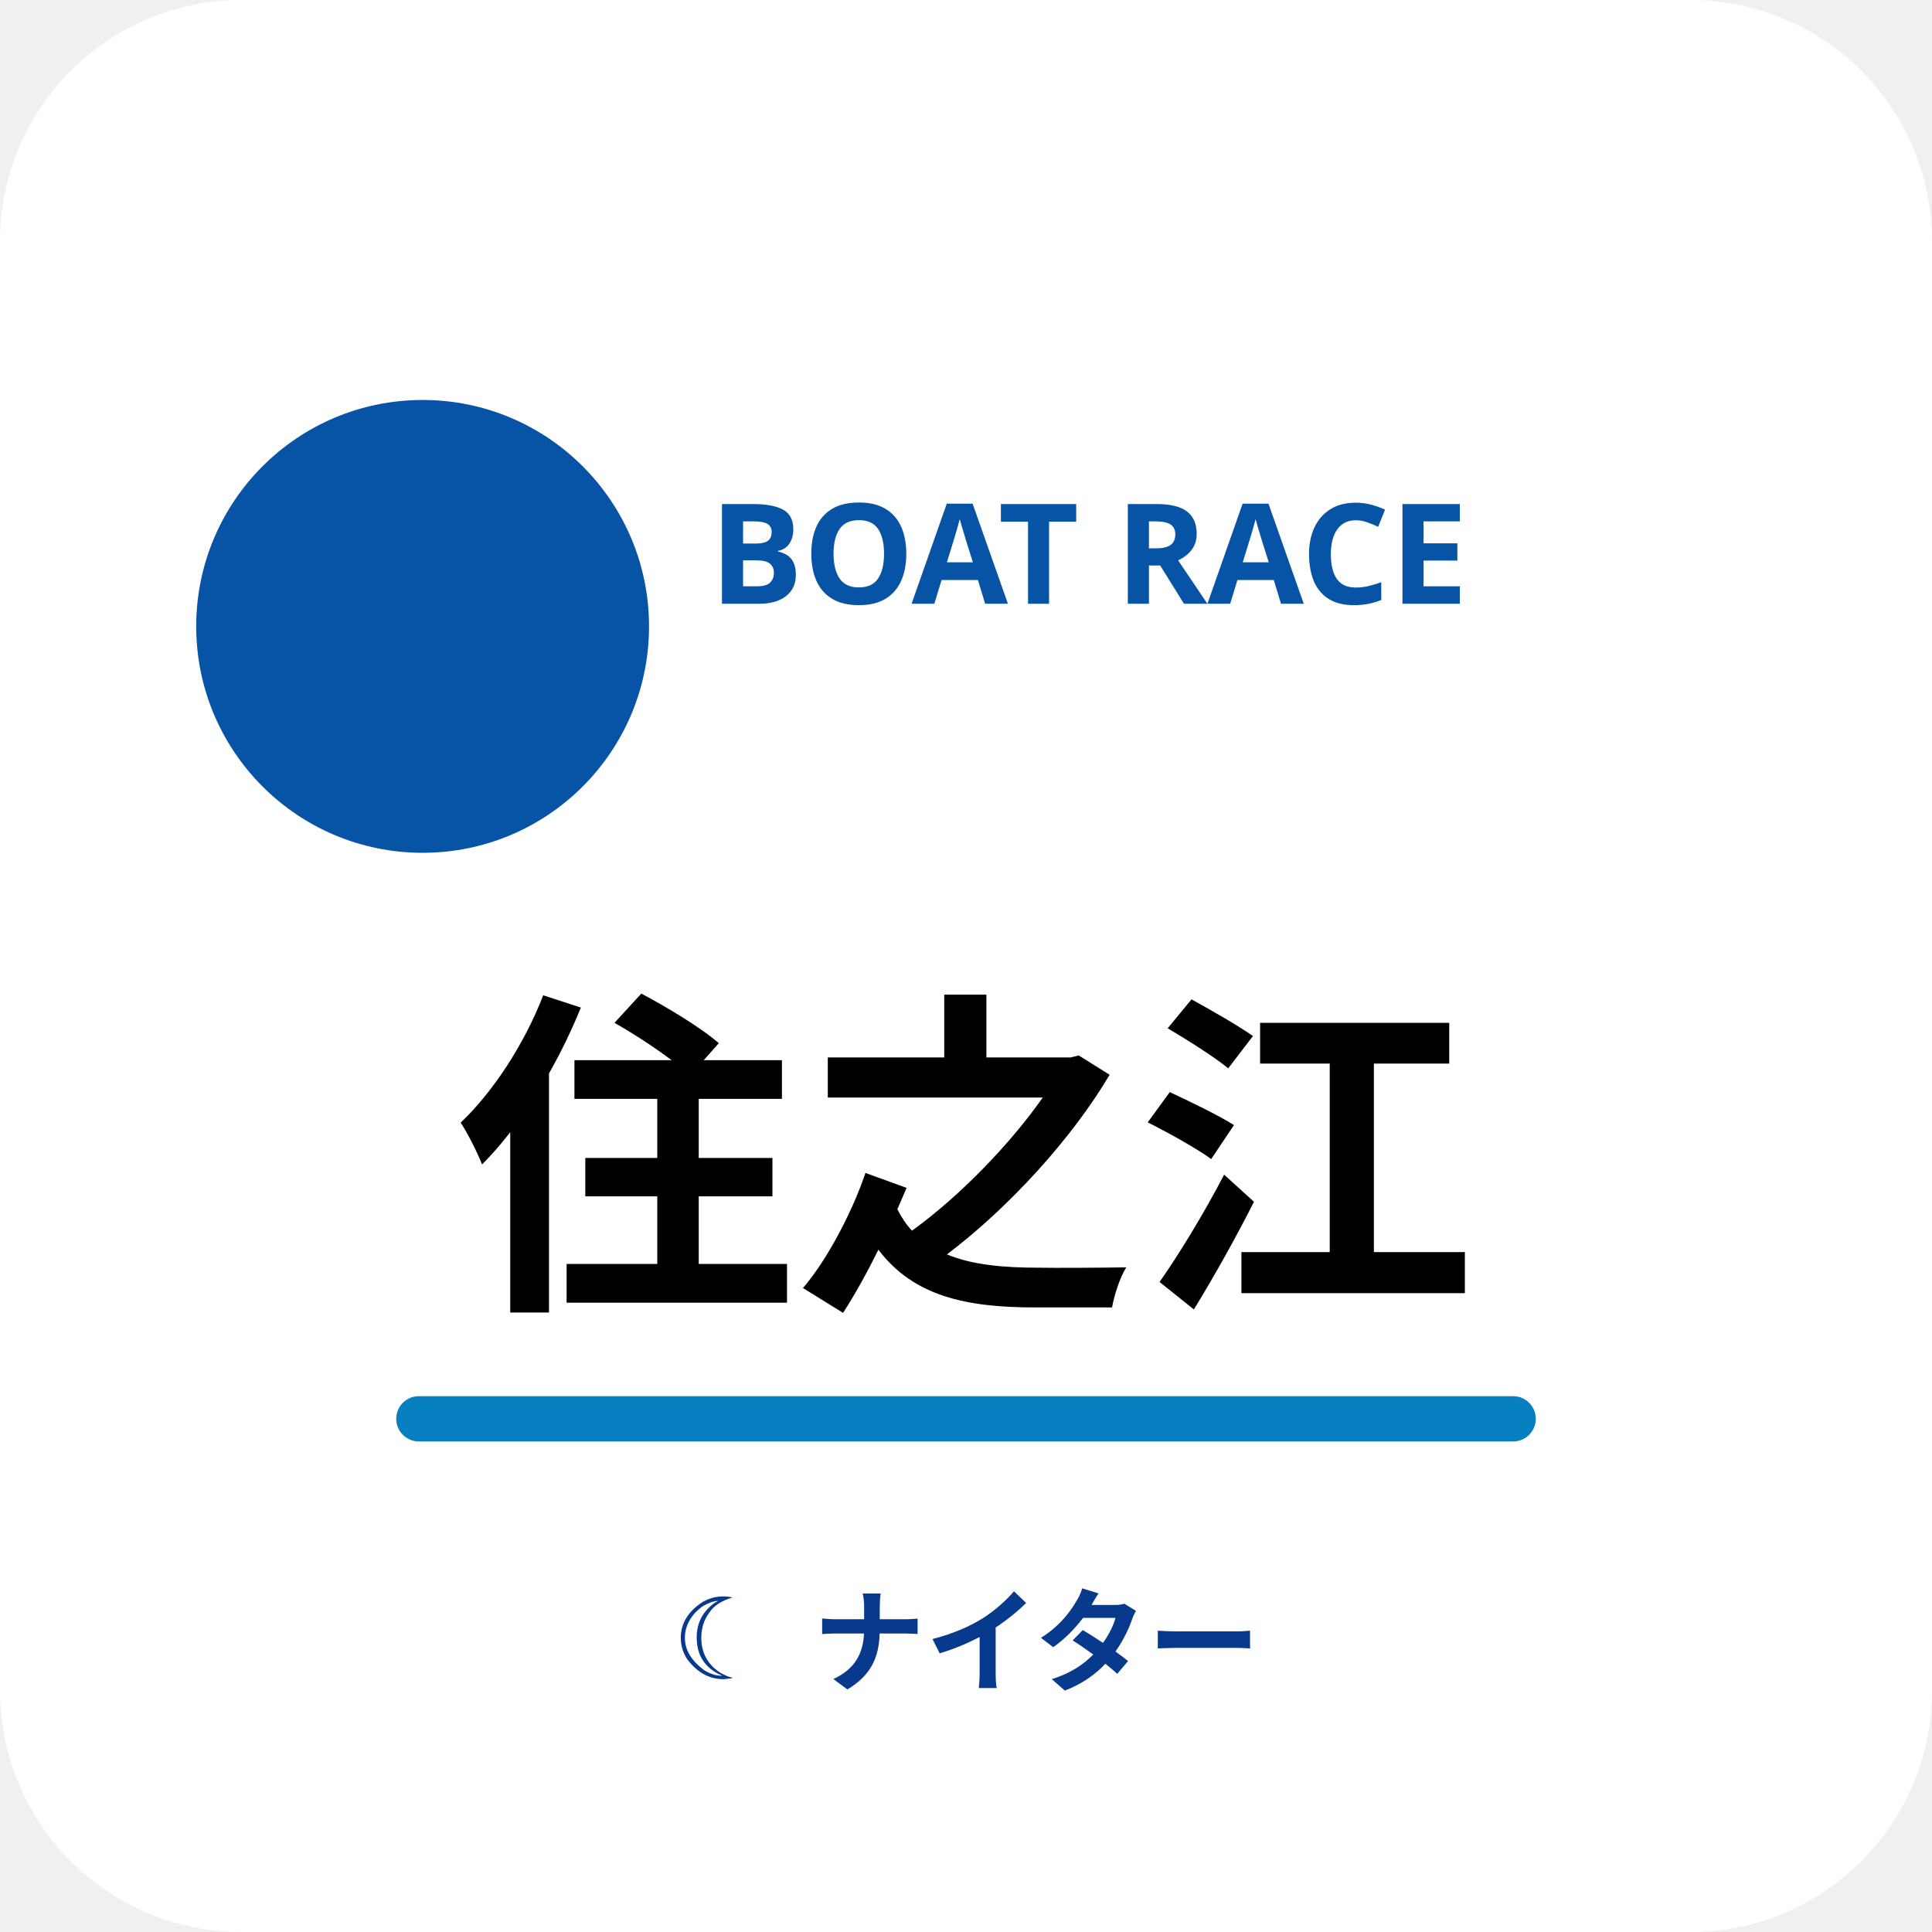
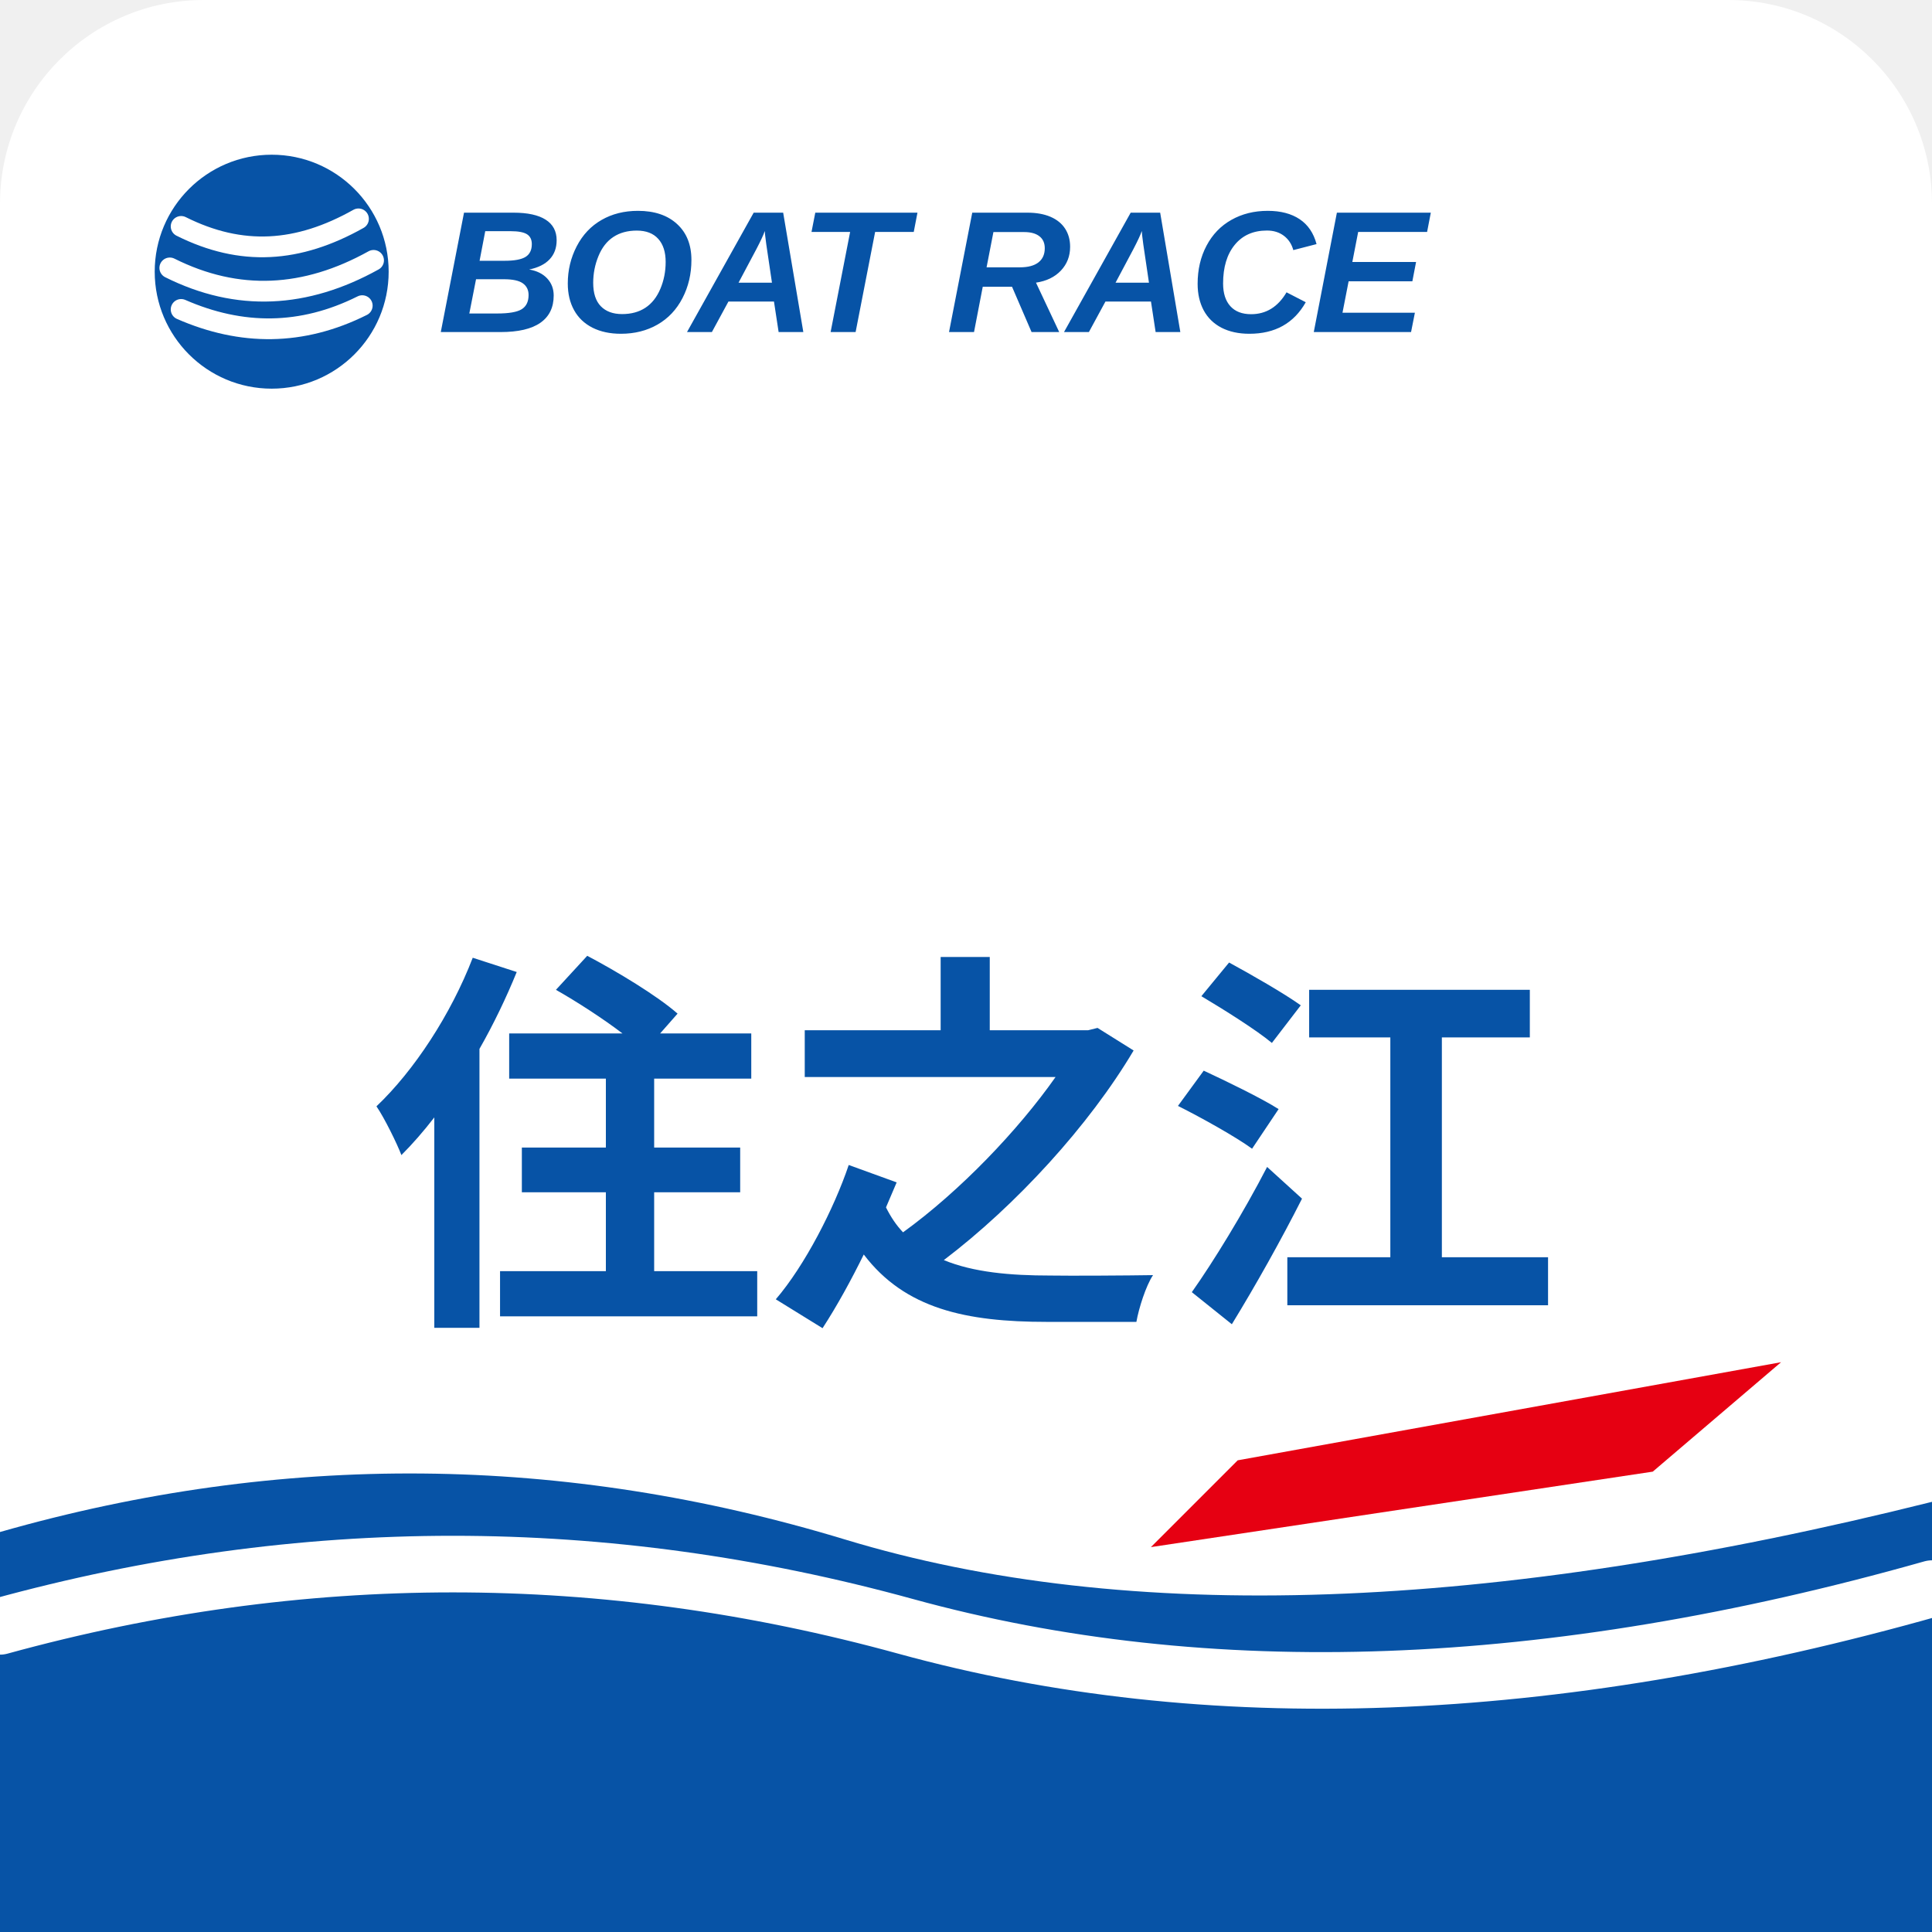
<svg xmlns="http://www.w3.org/2000/svg" viewBox="0 0 512 512">
-   <rect width="512" height="512" rx="64" fill="white" />
+   <rect width="512" height="512" rx="54" fill="#fff" />
  <g fill="#0753a6">
-     <circle cx="112" cy="166" r="60" />
-     <text x="188" y="160" font-family="sans-serif" font-size="37" font-weight="900">BOAT RACE</text>
+     <circle cx="72" cy="72" r="31" />
+     <path d="M48 60c16 8 31 7 47-2M45 71c18 9 36 8 54-2M48 82c16 7 32 7 48-1" fill="none" stroke="#fff" stroke-width="5.5" stroke-linecap="round" />
+     <text x="116" y="88" font-family="Arial,Helvetica,sans-serif" font-size="46" font-weight="900" font-style="italic" letter-spacing="-1">BOAT RACE</text>
  </g>
-   <text x="256" y="340" text-anchor="middle" font-family="sans-serif" font-size="90" font-weight="900">住之江</text>
-   <rect x="105" y="370" width="302" height="12" rx="6" fill="#087fc1" />
-   <text x="256" y="445" text-anchor="middle" font-family="sans-serif" font-size="30" font-weight="800" fill="#07398c">☾ ナイター</text>
+   <text x="256" y="306" text-anchor="middle" dominant-baseline="middle" font-family="'Noto Sans JP','Hiragino Kaku Gothic ProN','Yu Gothic',sans-serif" font-size="105" font-weight="900" fill="#0753a6">住之江</text>
+   <path d="M0 406 Q112 374 224 408 T512 398 L512 512 L0 512 Z" fill="#0753a6" />
+   <path d="M0 431 Q120 398 240 431 T512 421" fill="none" stroke="#fff" stroke-width="15" stroke-linecap="round" />
+   <path d="M328 387 L472 361 L438 390 L305 410 Z" fill="#e60012" />
</svg>
